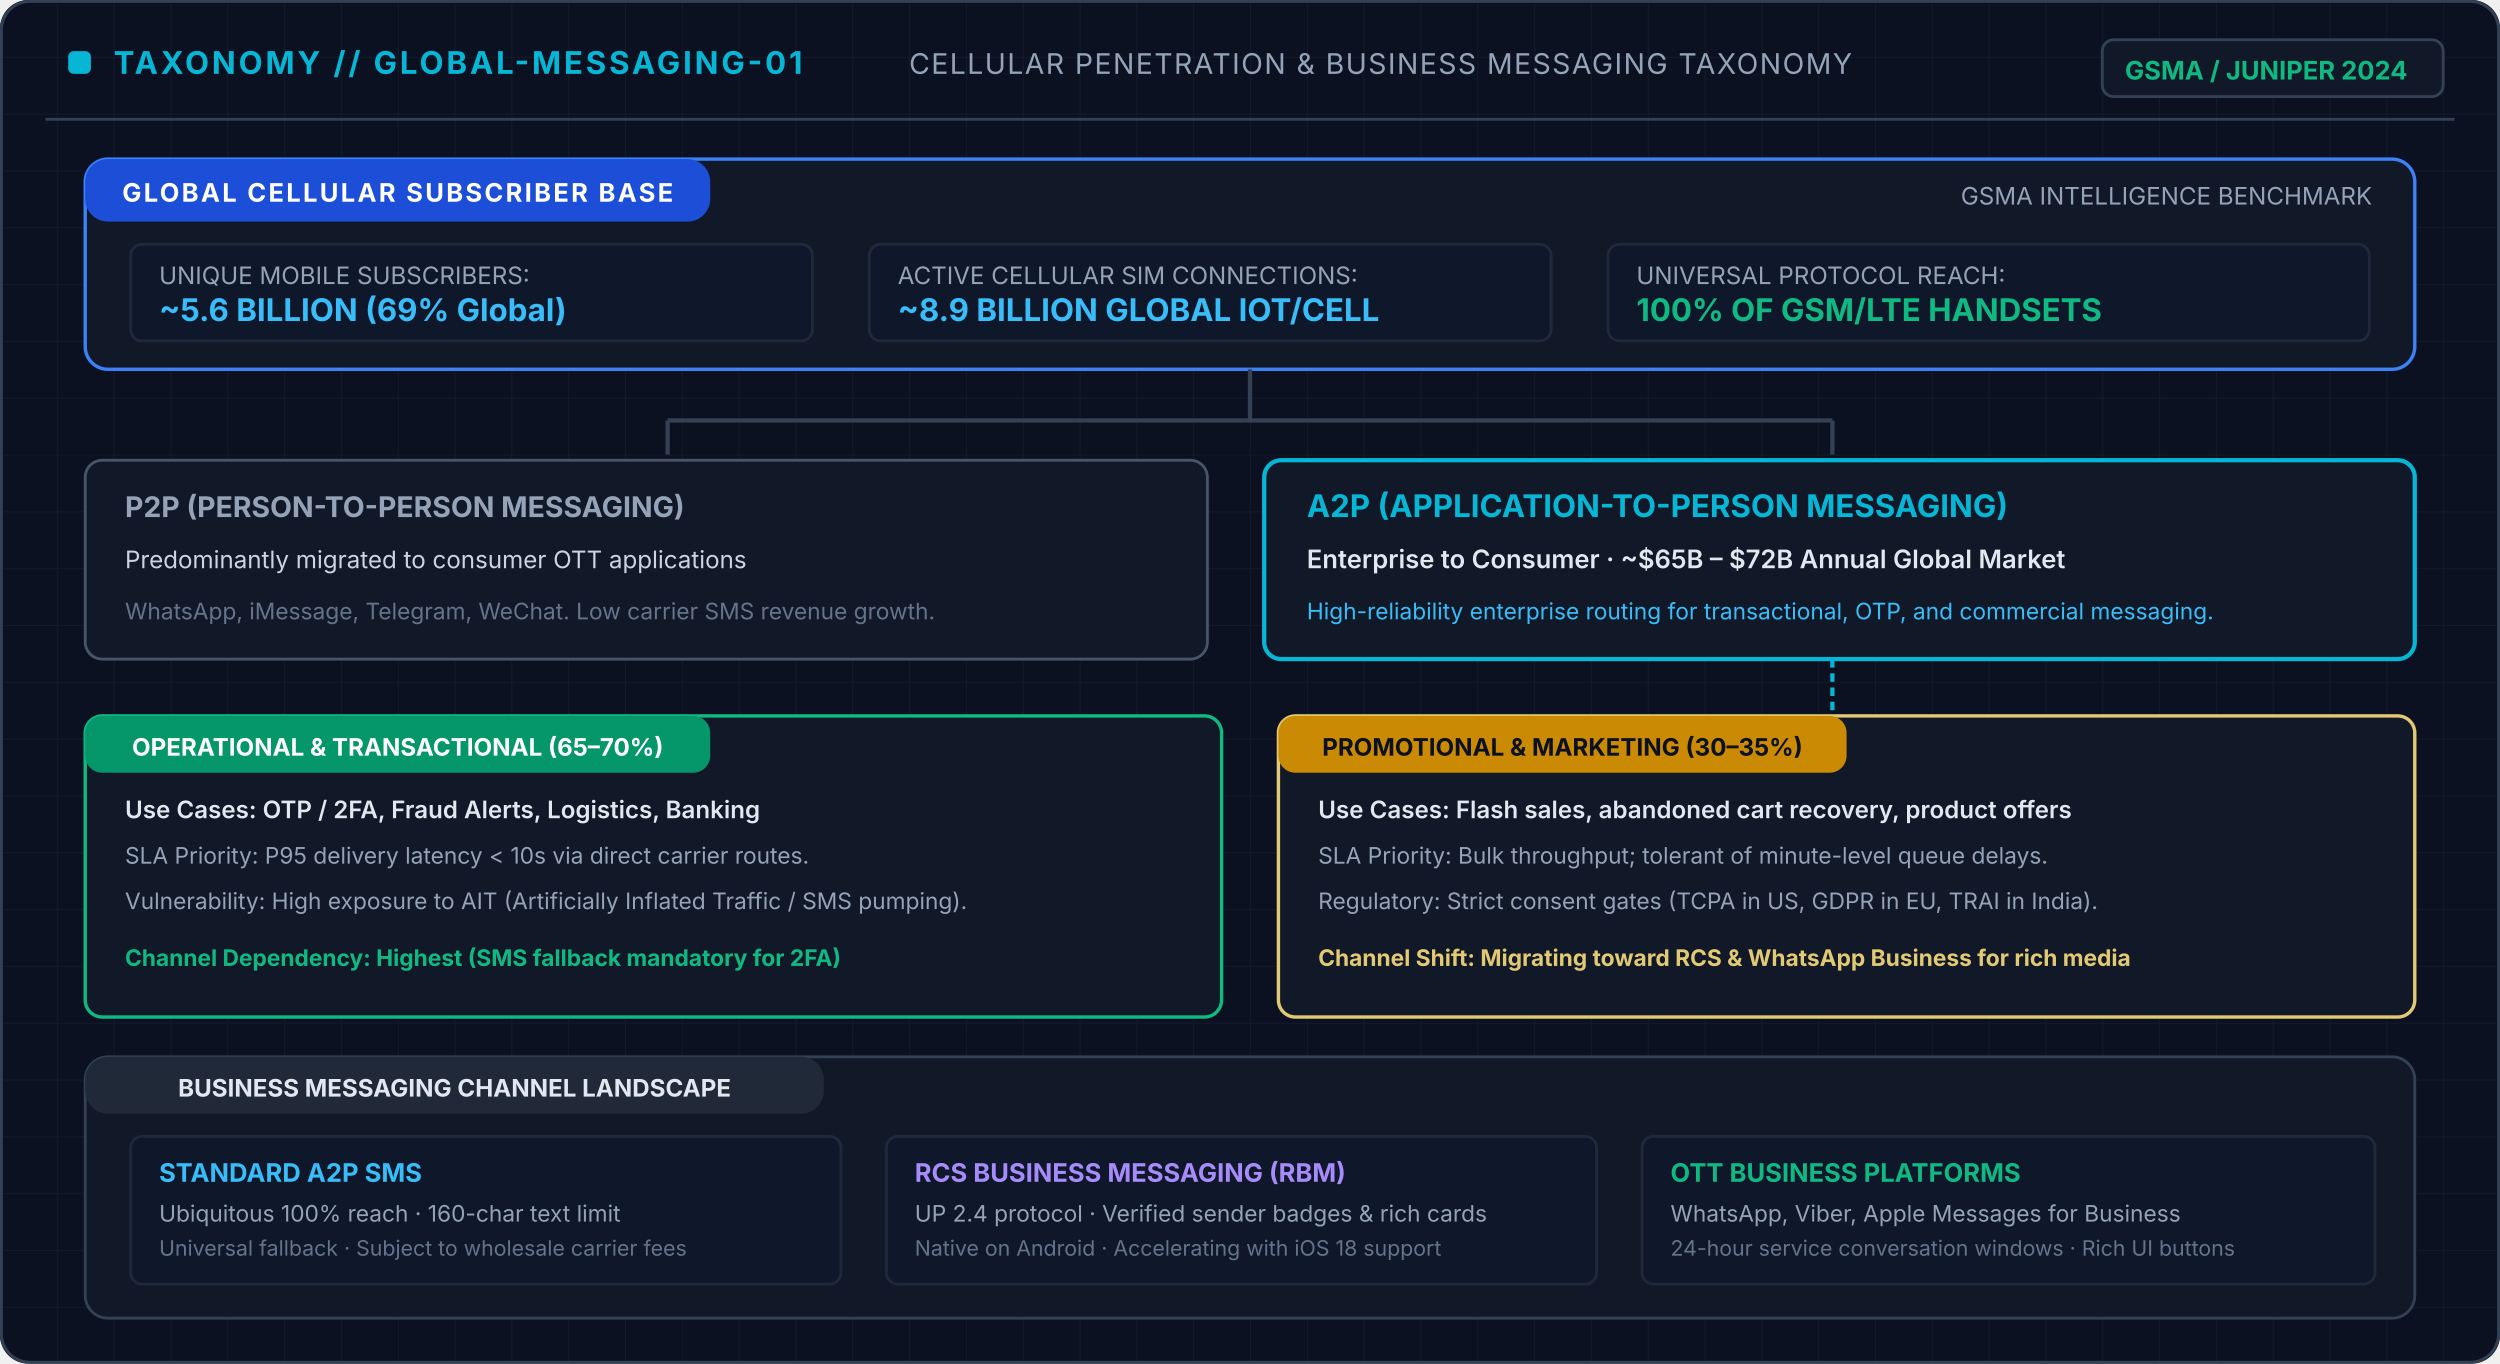
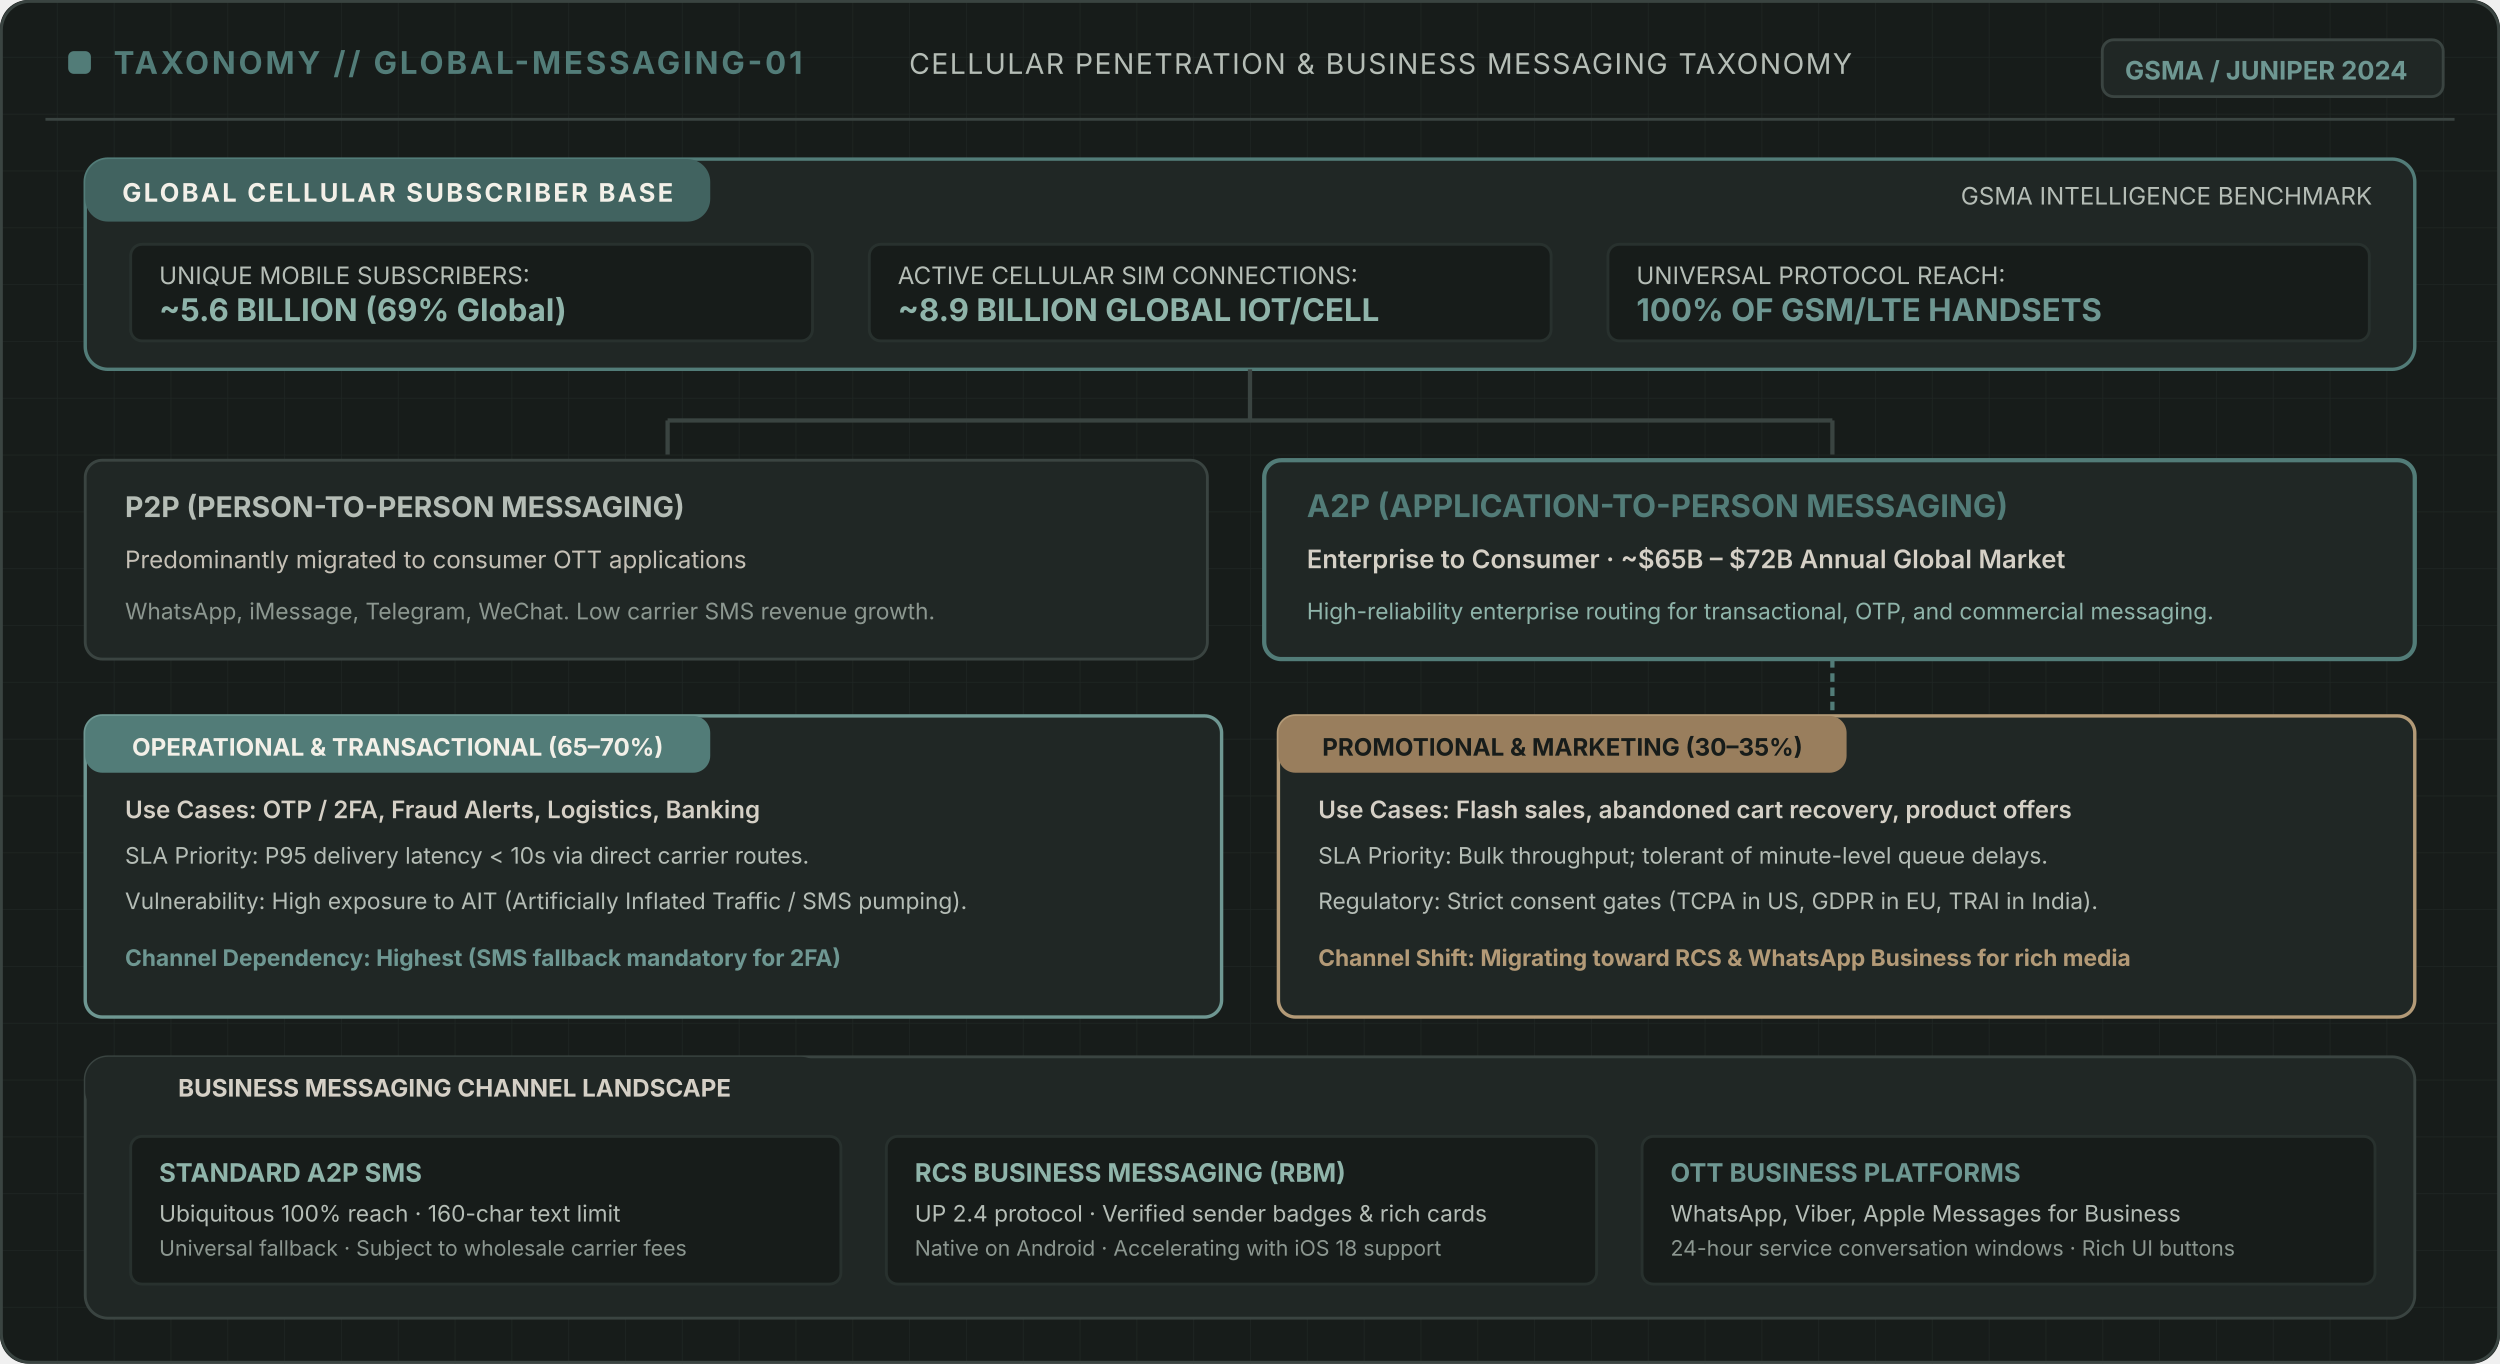
<svg xmlns="http://www.w3.org/2000/svg" viewBox="0 0 880 480" width="100%" height="100%" fill="none">
  <defs>
    <pattern id="grid-gt" width="20" height="20" patternUnits="userSpaceOnUse">
-       <path d="M 20 0 L 0 0 0 20" fill="none" stroke="#1e293b" stroke-width="0.5" stroke-opacity="0.5" />
+       <path d="M 20 0 L 0 0 0 20" fill="none" stroke="#28312E" stroke-width="0.5" stroke-opacity="0.5" />
    </pattern>
    <style>
      text { font-family: 'IBM Plex Mono', system-ui, -apple-system, monospace; user-select: none; }
    </style>
  </defs>
-   <rect width="880" height="480" fill="#0b1120" rx="10" />
+   <rect width="880" height="480" fill="#171C1A" rx="10" />
  <rect width="880" height="480" fill="url(#grid-gt)" rx="10" />
-   <rect x="0.5" y="0.5" width="879" height="479" stroke="#334155" stroke-width="1" rx="10" />
-   <line x1="16" y1="42" x2="864" y2="42" stroke="#334155" stroke-width="1" />
-   <rect x="24" y="18" width="8" height="8" fill="#06b6d4" rx="2" />
-   <text x="40" y="26" fill="#06b6d4" font-size="11" font-weight="700" letter-spacing="1">TAXONOMY // GLOBAL-MESSAGING-01</text>
-   <text x="320" y="26" fill="#94a3b8" font-size="10" letter-spacing="0.5">CELLULAR PENETRATION &amp; BUSINESS MESSAGING TAXONOMY</text>
-   <rect x="740" y="14" width="120" height="20" fill="#111827" stroke="#334155" rx="4" />
-   <text x="748" y="28" fill="#10b981" font-size="9" font-weight="700">GSMA / JUNIPER 2024</text>
+   <rect x="0.5" y="0.5" width="879" height="479" stroke="#3A4441" stroke-width="1" rx="10" />
+   <line x1="16" y1="42" x2="864" y2="42" stroke="#3A4441" stroke-width="1" />
+   <rect x="24" y="18" width="8" height="8" fill="#527C78" rx="2" />
+   <text x="40" y="26" fill="#527C78" font-size="11" font-weight="700" letter-spacing="1">TAXONOMY // GLOBAL-MESSAGING-01</text>
+   <text x="320" y="26" fill="#B5BDB6" font-size="10" letter-spacing="0.5">CELLULAR PENETRATION &amp; BUSINESS MESSAGING TAXONOMY</text>
+   <rect x="740" y="14" width="120" height="20" fill="#202725" stroke="#3A4441" rx="4" />
+   <text x="748" y="28" fill="#6E9792" font-size="9" font-weight="700">GSMA / JUNIPER 2024</text>
  <g id="macro-foundation">
-     <rect x="30" y="56" width="820" height="74" fill="#111827" stroke="#3b82f6" stroke-width="1.2" rx="8" />
-     <rect x="30" y="56" width="220" height="22" fill="#1d4ed8" rx="8" />
-     <text x="140" y="71" fill="#ffffff" font-size="9" font-weight="700" text-anchor="middle" letter-spacing="0.8">GLOBAL CELLULAR SUBSCRIBER BASE</text>
-     <text x="835" y="72" fill="#94a3b8" font-size="8.5" text-anchor="end">GSMA INTELLIGENCE BENCHMARK</text>
-     <rect x="46" y="86" width="240" height="34" fill="#0f172a" stroke="#1e293b" rx="4" />
-     <text x="56" y="100" fill="#94a3b8" font-size="8.5">UNIQUE MOBILE SUBSCRIBERS:</text>
-     <text x="56" y="113" fill="#38bdf8" font-size="11" font-weight="700">~5.6 BILLION (69% Global)</text>
-     <rect x="306" y="86" width="240" height="34" fill="#0f172a" stroke="#1e293b" rx="4" />
-     <text x="316" y="100" fill="#94a3b8" font-size="8.5">ACTIVE CELLULAR SIM CONNECTIONS:</text>
-     <text x="316" y="113" fill="#38bdf8" font-size="11" font-weight="700">~8.9 BILLION GLOBAL IOT/CELL</text>
-     <rect x="566" y="86" width="268" height="34" fill="#0f172a" stroke="#1e293b" rx="4" />
-     <text x="576" y="100" fill="#94a3b8" font-size="8.5">UNIVERSAL PROTOCOL REACH:</text>
-     <text x="576" y="113" fill="#10b981" font-size="11" font-weight="700">100% OF GSM/LTE HANDSETS</text>
+     <rect x="30" y="56" width="820" height="74" fill="#202725" stroke="#527C78" stroke-width="1.2" rx="8" />
+     <rect x="30" y="56" width="220" height="22" fill="#416360" rx="8" />
+     <text x="140" y="71" fill="#F3F0E8" font-size="9" font-weight="700" text-anchor="middle" letter-spacing="0.8">GLOBAL CELLULAR SUBSCRIBER BASE</text>
+     <text x="835" y="72" fill="#B5BDB6" font-size="8.5" text-anchor="end">GSMA INTELLIGENCE BENCHMARK</text>
+     <rect x="46" y="86" width="240" height="34" fill="#171C1A" stroke="#28312E" rx="4" />
+     <text x="56" y="100" fill="#B5BDB6" font-size="8.5">UNIQUE MOBILE SUBSCRIBERS:</text>
+     <text x="56" y="113" fill="#8FB4AA" font-size="11" font-weight="700">~5.6 BILLION (69% Global)</text>
+     <rect x="306" y="86" width="240" height="34" fill="#171C1A" stroke="#28312E" rx="4" />
+     <text x="316" y="100" fill="#B5BDB6" font-size="8.5">ACTIVE CELLULAR SIM CONNECTIONS:</text>
+     <text x="316" y="113" fill="#8FB4AA" font-size="11" font-weight="700">~8.9 BILLION GLOBAL IOT/CELL</text>
+     <rect x="566" y="86" width="268" height="34" fill="#171C1A" stroke="#28312E" rx="4" />
+     <text x="576" y="100" fill="#B5BDB6" font-size="8.5">UNIVERSAL PROTOCOL REACH:</text>
+     <text x="576" y="113" fill="#6E9792" font-size="11" font-weight="700">100% OF GSM/LTE HANDSETS</text>
  </g>
-   <path d="M 440 130 L 440 148" stroke="#334155" stroke-width="1.5" />
-   <path d="M 235 148 L 645 148" stroke="#334155" stroke-width="1.5" />
-   <path d="M 235 148 L 235 160" stroke="#334155" stroke-width="1.5" />
-   <path d="M 645 148 L 645 160" stroke="#334155" stroke-width="1.5" />
+   <path d="M 440 130 L 440 148" stroke="#3A4441" stroke-width="1.5" />
+   <path d="M 235 148 L 645 148" stroke="#3A4441" stroke-width="1.5" />
+   <path d="M 235 148 L 235 160" stroke="#3A4441" stroke-width="1.5" />
+   <path d="M 645 148 L 645 160" stroke="#3A4441" stroke-width="1.5" />
  <g id="p2p-branch">
-     <rect x="30" y="162" width="395" height="70" fill="#111827" stroke="#475569" stroke-width="1" rx="6" />
-     <text x="44" y="182" fill="#94a3b8" font-size="10" font-weight="700">P2P (PERSON-TO-PERSON MESSAGING)</text>
-     <text x="44" y="200" fill="#cbd5e1" font-size="8.5">Predominantly migrated to consumer OTT applications</text>
-     <text x="44" y="218" fill="#64748b" font-size="8">WhatsApp, iMessage, Telegram, WeChat. Low carrier SMS revenue growth.</text>
+     <rect x="30" y="162" width="395" height="70" fill="#202725" stroke="#3A4441" stroke-width="1" rx="6" />
+     <text x="44" y="182" fill="#B5BDB6" font-size="10" font-weight="700">P2P (PERSON-TO-PERSON MESSAGING)</text>
+     <text x="44" y="200" fill="#C5C0B6" font-size="8.5">Predominantly migrated to consumer OTT applications</text>
+     <text x="44" y="218" fill="#8C9790" font-size="8">WhatsApp, iMessage, Telegram, WeChat. Low carrier SMS revenue growth.</text>
  </g>
  <g id="a2p-branch">
-     <rect x="445" y="162" width="405" height="70" fill="#111827" stroke="#06b6d4" stroke-width="1.5" rx="6" />
-     <text x="460" y="182" fill="#06b6d4" font-size="11" font-weight="700">A2P (APPLICATION-TO-PERSON MESSAGING)</text>
-     <text x="460" y="200" fill="#e2e8f0" font-size="9" font-weight="600">Enterprise to Consumer · ~$65B – $72B Annual Global Market</text>
-     <text x="460" y="218" fill="#38bdf8" font-size="8">High-reliability enterprise routing for transactional, OTP, and commercial messaging.</text>
+     <rect x="445" y="162" width="405" height="70" fill="#202725" stroke="#527C78" stroke-width="1.5" rx="6" />
+     <text x="460" y="182" fill="#527C78" font-size="11" font-weight="700">A2P (APPLICATION-TO-PERSON MESSAGING)</text>
+     <text x="460" y="200" fill="#D5D0C6" font-size="9" font-weight="600">Enterprise to Consumer · ~$65B – $72B Annual Global Market</text>
+     <text x="460" y="218" fill="#8FB4AA" font-size="8">High-reliability enterprise routing for transactional, OTP, and commercial messaging.</text>
  </g>
-   <path d="M 645 232 L 645 250" stroke="#06b6d4" stroke-width="1.5" stroke-dasharray="3 2" />
+   <path d="M 645 232 L 645 250" stroke="#527C78" stroke-width="1.5" stroke-dasharray="3 2" />
  <g id="a2p-subdivisions">
-     <rect x="30" y="252" width="400" height="106" fill="#111827" stroke="#10b981" stroke-width="1.2" rx="6" />
-     <rect x="30" y="252" width="220" height="20" fill="#059669" rx="6" />
-     <text x="140" y="266" fill="#ffffff" font-size="8.5" font-weight="700" text-anchor="middle">OPERATIONAL &amp; TRANSACTIONAL (65–70%)</text>
-     <text x="44" y="288" fill="#e2e8f0" font-size="8.5" font-weight="600">Use Cases: OTP / 2FA, Fraud Alerts, Logistics, Banking</text>
-     <text x="44" y="304" fill="#94a3b8" font-size="8">SLA Priority: P95 delivery latency &lt; 10s via direct carrier routes.</text>
-     <text x="44" y="320" fill="#94a3b8" font-size="8">Vulnerability: High exposure to AIT (Artificially Inflated Traffic / SMS pumping).</text>
-     <text x="44" y="340" fill="#10b981" font-size="8" font-weight="700">Channel Dependency: Highest (SMS fallback mandatory for 2FA)</text>
-     <rect x="450" y="252" width="400" height="106" fill="#111827" stroke="#e2c974" stroke-width="1.2" rx="6" />
-     <rect x="450" y="252" width="200" height="20" fill="#ca8a04" rx="6" />
-     <text x="550" y="266" fill="#0b1120" font-size="8.5" font-weight="700" text-anchor="middle">PROMOTIONAL &amp; MARKETING (30–35%)</text>
-     <text x="464" y="288" fill="#e2e8f0" font-size="8.5" font-weight="600">Use Cases: Flash sales, abandoned cart recovery, product offers</text>
-     <text x="464" y="304" fill="#94a3b8" font-size="8">SLA Priority: Bulk throughput; tolerant of minute-level queue delays.</text>
-     <text x="464" y="320" fill="#94a3b8" font-size="8">Regulatory: Strict consent gates (TCPA in US, GDPR in EU, TRAI in India).</text>
-     <text x="464" y="340" fill="#e2c974" font-size="8" font-weight="700">Channel Shift: Migrating toward RCS &amp; WhatsApp Business for rich media</text>
+     <rect x="30" y="252" width="400" height="106" fill="#202725" stroke="#6E9792" stroke-width="1.2" rx="6" />
+     <rect x="30" y="252" width="220" height="20" fill="#527C78" rx="6" />
+     <text x="140" y="266" fill="#F3F0E8" font-size="8.5" font-weight="700" text-anchor="middle">OPERATIONAL &amp; TRANSACTIONAL (65–70%)</text>
+     <text x="44" y="288" fill="#D5D0C6" font-size="8.5" font-weight="600">Use Cases: OTP / 2FA, Fraud Alerts, Logistics, Banking</text>
+     <text x="44" y="304" fill="#B5BDB6" font-size="8">SLA Priority: P95 delivery latency &lt; 10s via direct carrier routes.</text>
+     <text x="44" y="320" fill="#B5BDB6" font-size="8">Vulnerability: High exposure to AIT (Artificially Inflated Traffic / SMS pumping).</text>
+     <text x="44" y="340" fill="#6E9792" font-size="8" font-weight="700">Channel Dependency: Highest (SMS fallback mandatory for 2FA)</text>
+     <rect x="450" y="252" width="400" height="106" fill="#202725" stroke="#B39A77" stroke-width="1.2" rx="6" />
+     <rect x="450" y="252" width="200" height="20" fill="#997E5D" rx="6" />
+     <text x="550" y="266" fill="#171C1A" font-size="8.5" font-weight="700" text-anchor="middle">PROMOTIONAL &amp; MARKETING (30–35%)</text>
+     <text x="464" y="288" fill="#D5D0C6" font-size="8.5" font-weight="600">Use Cases: Flash sales, abandoned cart recovery, product offers</text>
+     <text x="464" y="304" fill="#B5BDB6" font-size="8">SLA Priority: Bulk throughput; tolerant of minute-level queue delays.</text>
+     <text x="464" y="320" fill="#B5BDB6" font-size="8">Regulatory: Strict consent gates (TCPA in US, GDPR in EU, TRAI in India).</text>
+     <text x="464" y="340" fill="#B39A77" font-size="8" font-weight="700">Channel Shift: Migrating toward RCS &amp; WhatsApp Business for rich media</text>
  </g>
  <g id="channel-horizon">
-     <rect x="30" y="372" width="820" height="92" fill="#111827" stroke="#334155" rx="8" />
-     <rect x="30" y="372" width="260" height="20" fill="#1f2937" rx="8" />
-     <text x="160" y="386" fill="#e2e8f0" font-size="8.5" font-weight="700" text-anchor="middle">BUSINESS MESSAGING CHANNEL LANDSCAPE</text>
-     <rect x="46" y="400" width="250" height="52" fill="#0f172a" stroke="#1e293b" rx="4" />
-     <text x="56" y="416" fill="#38bdf8" font-size="9" font-weight="700">STANDARD A2P SMS</text>
-     <text x="56" y="430" fill="#94a3b8" font-size="8">Ubiquitous 100% reach · 160-char text limit</text>
-     <text x="56" y="442" fill="#64748b" font-size="7.5">Universal fallback · Subject to wholesale carrier fees</text>
-     <rect x="312" y="400" width="250" height="52" fill="#0f172a" stroke="#1e293b" rx="4" />
-     <text x="322" y="416" fill="#a78bfa" font-size="9" font-weight="700">RCS BUSINESS MESSAGING (RBM)</text>
-     <text x="322" y="430" fill="#94a3b8" font-size="8">UP 2.4 protocol · Verified sender badges &amp; rich cards</text>
-     <text x="322" y="442" fill="#64748b" font-size="7.5">Native on Android · Accelerating with iOS 18 support</text>
-     <rect x="578" y="400" width="258" height="52" fill="#0f172a" stroke="#1e293b" rx="4" />
-     <text x="588" y="416" fill="#10b981" font-size="9" font-weight="700">OTT BUSINESS PLATFORMS</text>
-     <text x="588" y="430" fill="#94a3b8" font-size="8">WhatsApp, Viber, Apple Messages for Business</text>
-     <text x="588" y="442" fill="#64748b" font-size="7.5">24-hour service conversation windows · Rich UI buttons</text>
+     <rect x="30" y="372" width="820" height="92" fill="#202725" stroke="#3A4441" rx="8" />
+     <rect x="30" y="372" width="260" height="20" fill="#202725" rx="8" />
+     <text x="160" y="386" fill="#D5D0C6" font-size="8.5" font-weight="700" text-anchor="middle">BUSINESS MESSAGING CHANNEL LANDSCAPE</text>
+     <rect x="46" y="400" width="250" height="52" fill="#171C1A" stroke="#28312E" rx="4" />
+     <text x="56" y="416" fill="#8FB4AA" font-size="9" font-weight="700">STANDARD A2P SMS</text>
+     <text x="56" y="430" fill="#B5BDB6" font-size="8">Ubiquitous 100% reach · 160-char text limit</text>
+     <text x="56" y="442" fill="#8C9790" font-size="7.5">Universal fallback · Subject to wholesale carrier fees</text>
+     <rect x="312" y="400" width="250" height="52" fill="#171C1A" stroke="#28312E" rx="4" />
+     <text x="322" y="416" fill="#8FB4AA" font-size="9" font-weight="700">RCS BUSINESS MESSAGING (RBM)</text>
+     <text x="322" y="430" fill="#B5BDB6" font-size="8">UP 2.4 protocol · Verified sender badges &amp; rich cards</text>
+     <text x="322" y="442" fill="#8C9790" font-size="7.5">Native on Android · Accelerating with iOS 18 support</text>
+     <rect x="578" y="400" width="258" height="52" fill="#171C1A" stroke="#28312E" rx="4" />
+     <text x="588" y="416" fill="#6E9792" font-size="9" font-weight="700">OTT BUSINESS PLATFORMS</text>
+     <text x="588" y="430" fill="#B5BDB6" font-size="8">WhatsApp, Viber, Apple Messages for Business</text>
+     <text x="588" y="442" fill="#8C9790" font-size="7.5">24-hour service conversation windows · Rich UI buttons</text>
  </g>
</svg>
